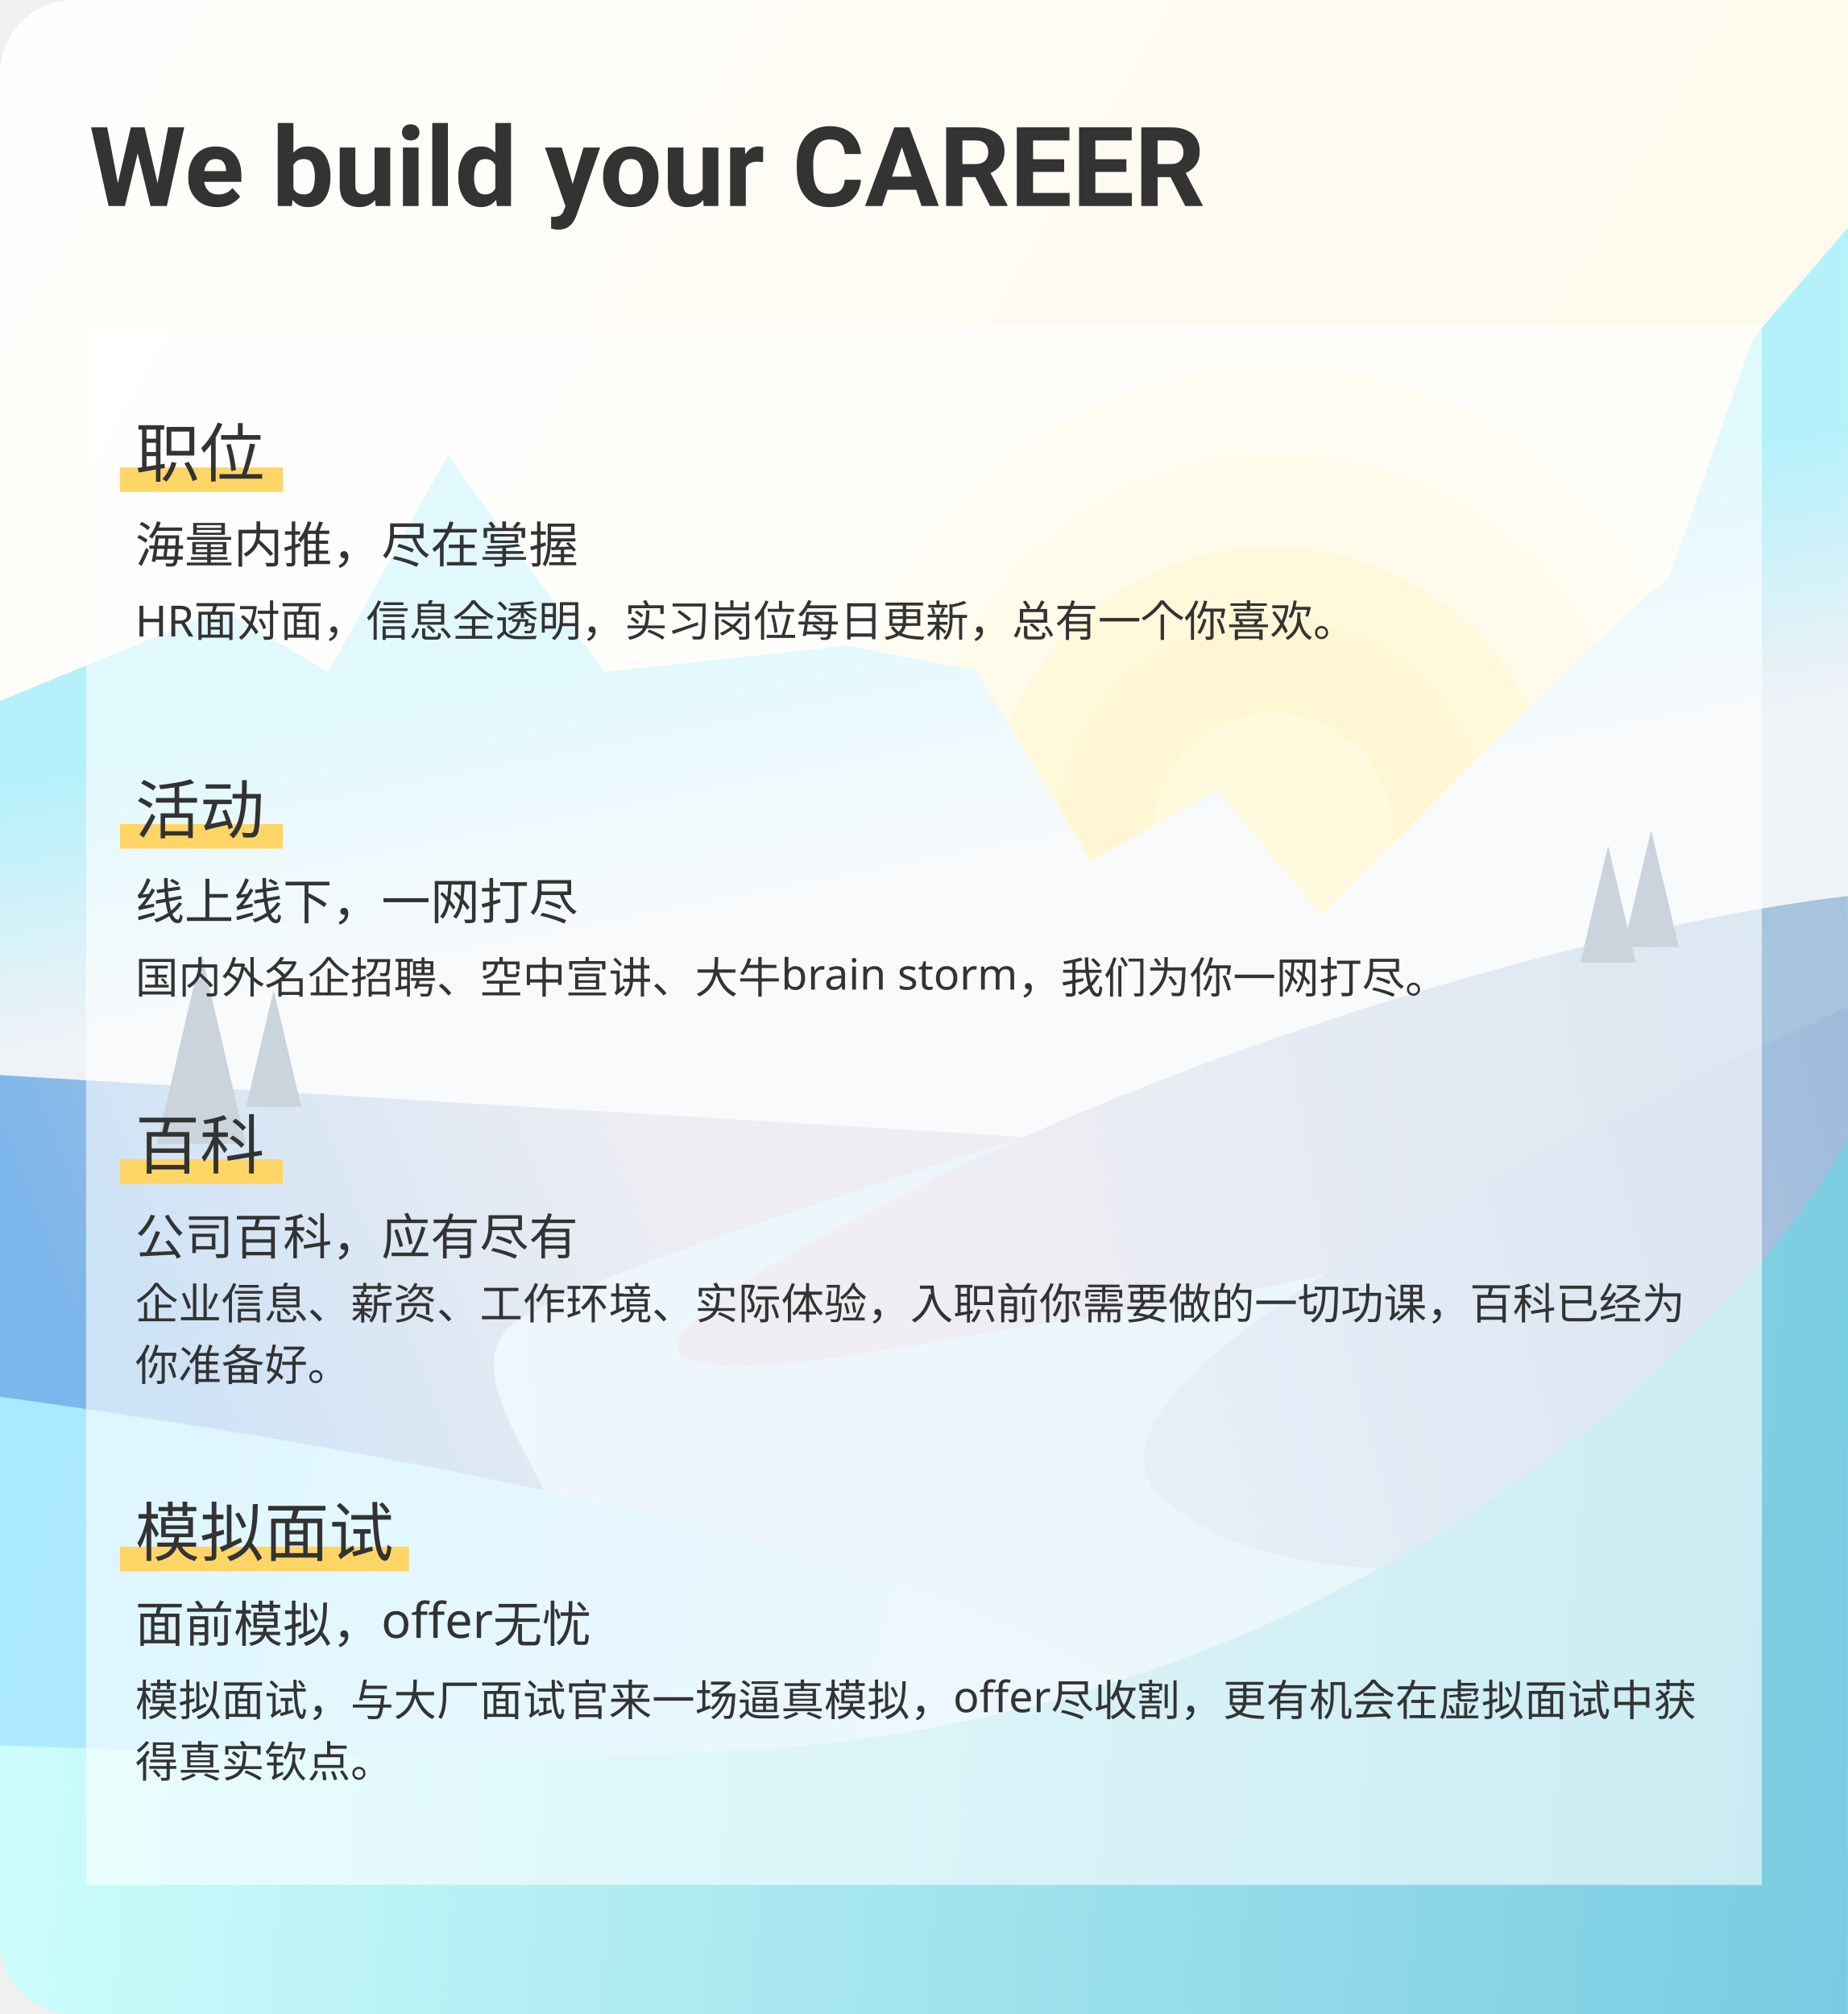
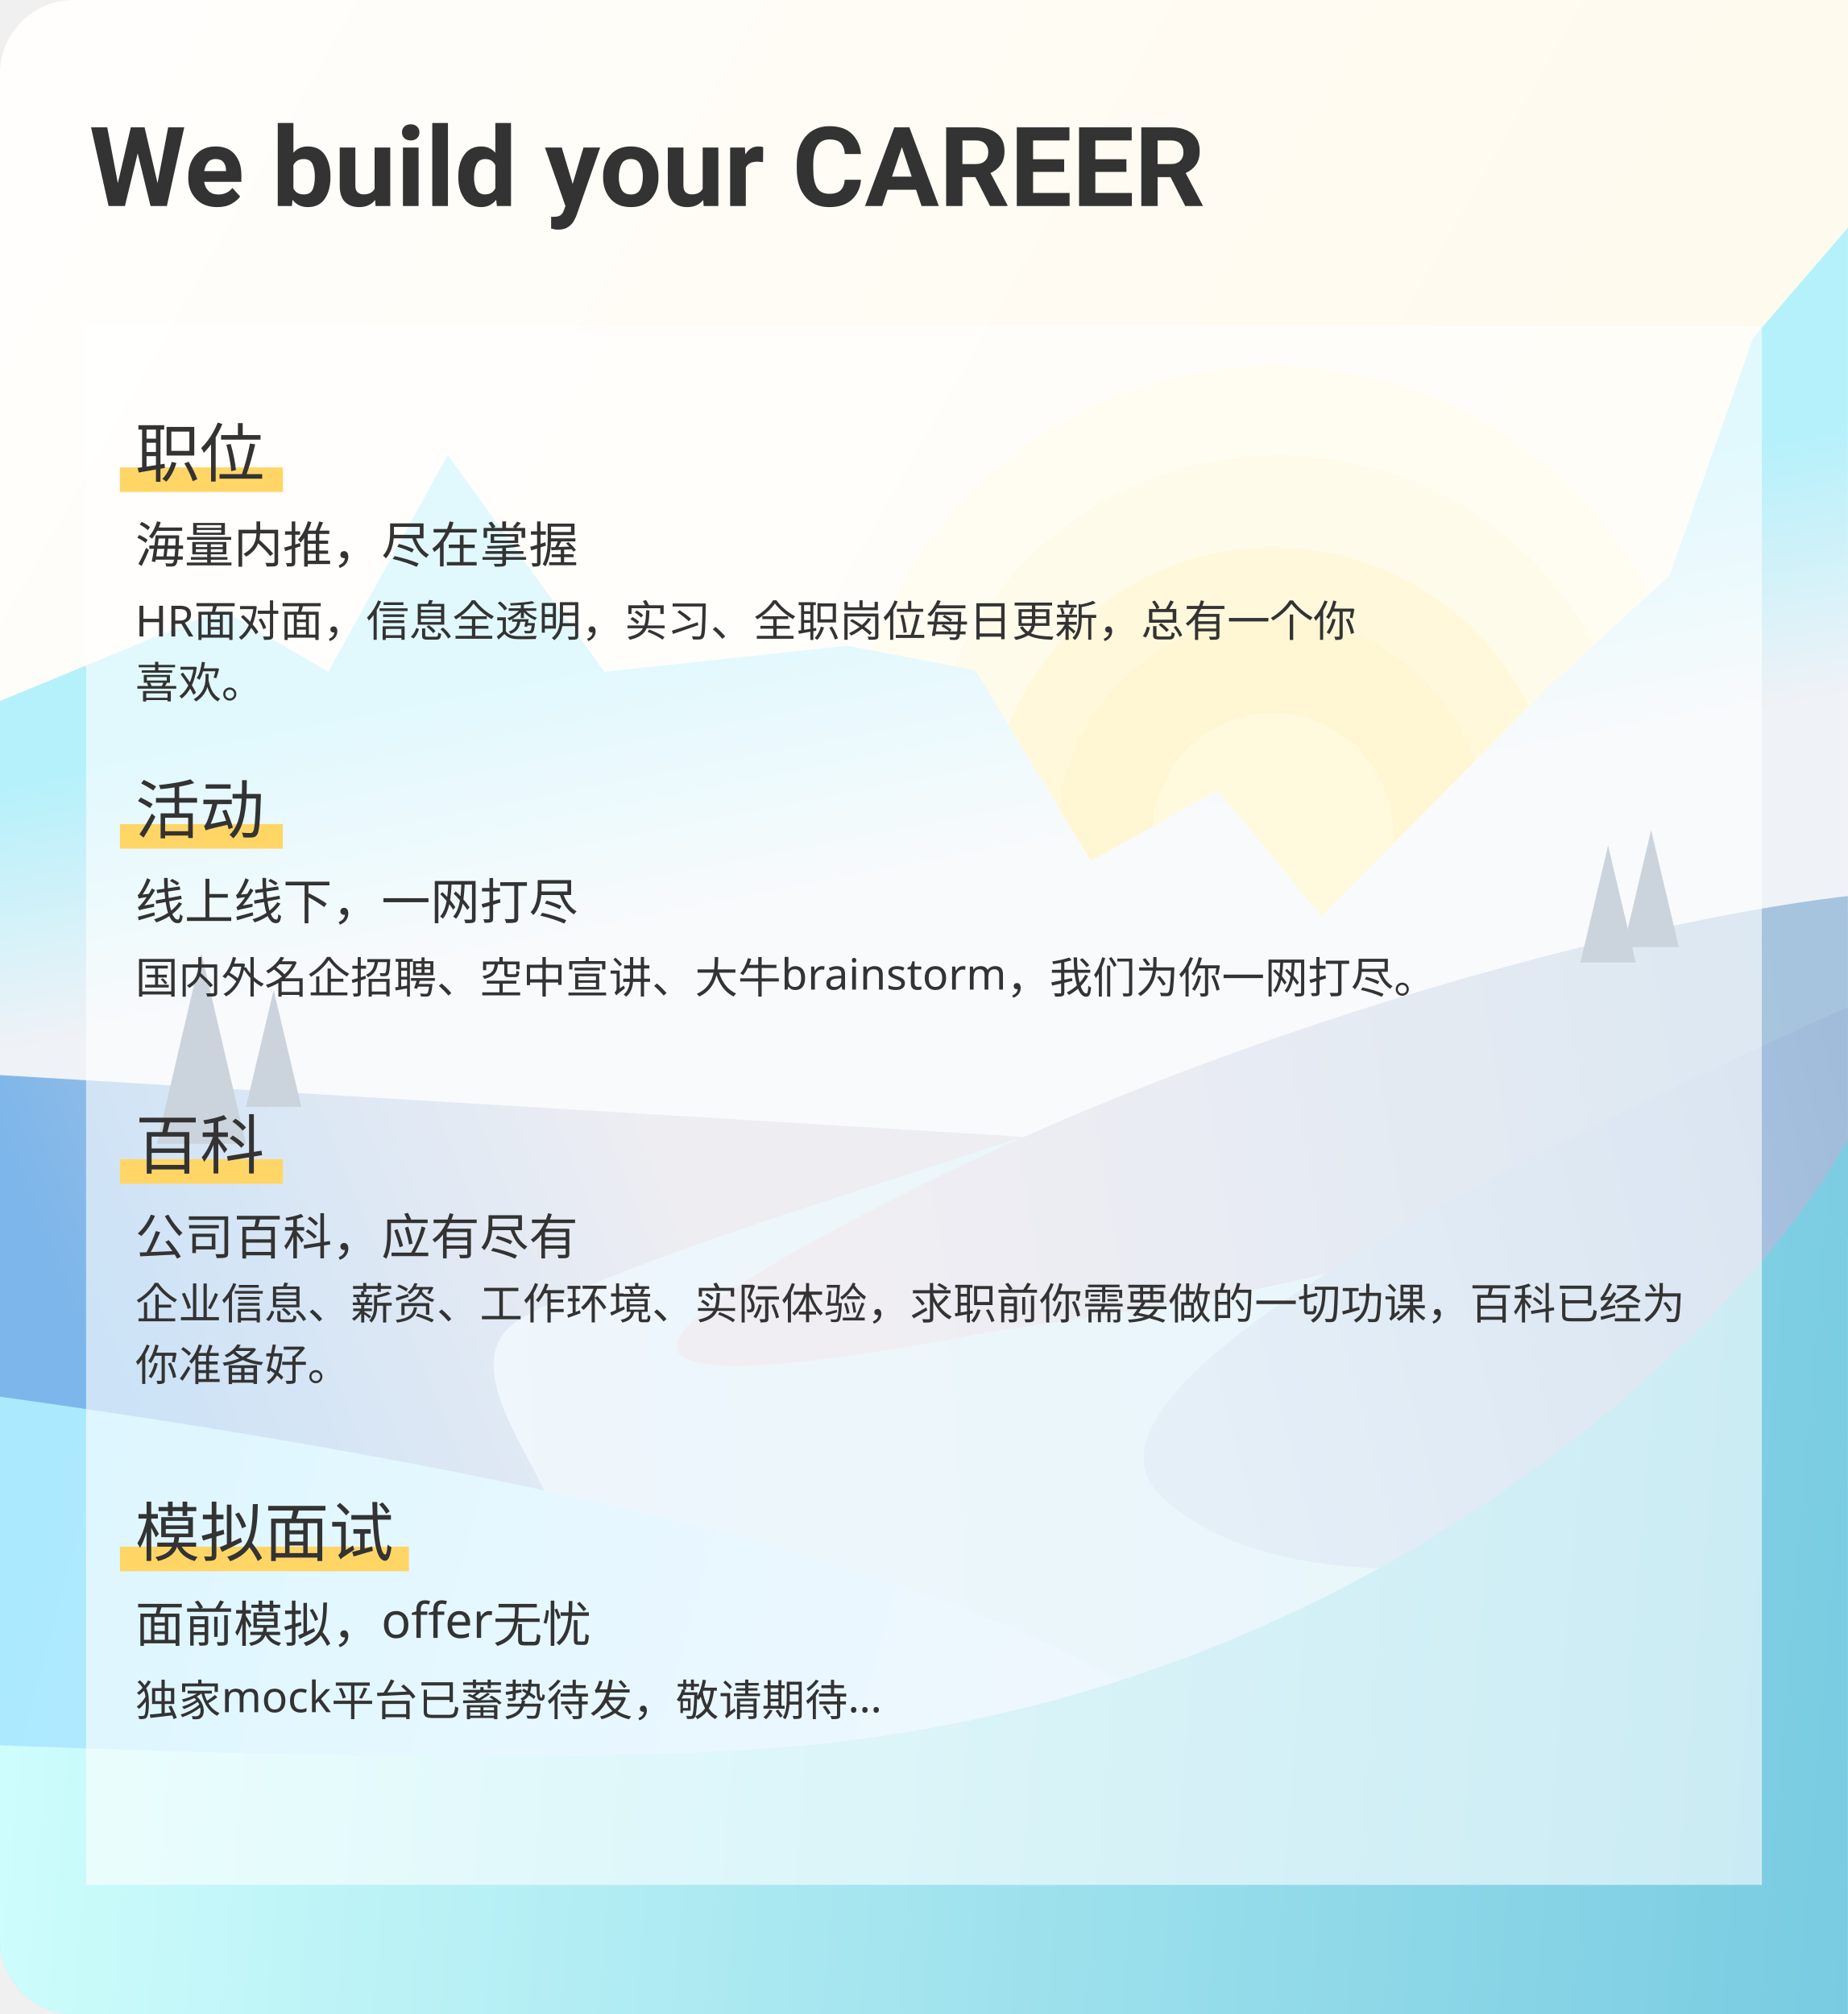
<svg xmlns="http://www.w3.org/2000/svg" xmlns:xlink="http://www.w3.org/1999/xlink" width="601px" height="655px" viewBox="0 0 601 655" version="1.1">
  <defs>
    <linearGradient x1="7.904%" y1="0%" x2="71.75%" y2="40.693%" id="linearGradient-1">
      <stop stop-color="#FFFEFC" offset="0%" />
      <stop stop-color="#FFFAEE" offset="100%" />
    </linearGradient>
    <path d="M24.159,0 L601.159,0 L601.159,0 L601.159,655 L24.159,655 C10.904,655 0.159,644.255 0.159,631 L0.159,24 C0.159,10.745 10.904,2.4348735e-15 24.159,0 Z" id="path-2" />
    <linearGradient x1="41.928%" y1="41.978%" x2="50%" y2="63.168%" id="linearGradient-4">
      <stop stop-color="#B4F1FB" offset="0%" />
      <stop stop-color="#EFF2F7" offset="100%" />
    </linearGradient>
    <linearGradient x1="0%" y1="53.148%" x2="95.878%" y2="50%" id="linearGradient-5">
      <stop stop-color="#DAE8F9" offset="0%" />
      <stop stop-color="#BEE8F0" offset="100%" />
    </linearGradient>
    <linearGradient x1="72%" y1="44.345%" x2="17.392%" y2="53.344%" id="linearGradient-6">
      <stop stop-color="#D1D2DF" offset="0%" />
      <stop stop-color="#7DB6EA" offset="100%" />
    </linearGradient>
    <linearGradient x1="16.515%" y1="37.694%" x2="93.011%" y2="47.992%" id="linearGradient-7">
      <stop stop-color="#ABE9FF" offset="0%" />
      <stop stop-color="#DBECFD" offset="100%" />
    </linearGradient>
    <linearGradient x1="12.309%" y1="52.577%" x2="89.106%" y2="47.795%" id="linearGradient-8">
      <stop stop-color="#DAD5E1" offset="0%" />
      <stop stop-color="#A6C4DE" offset="100%" />
    </linearGradient>
    <linearGradient x1="92.207%" y1="43.497%" x2="0%" y2="60.371%" id="linearGradient-9">
      <stop stop-color="#A1BBDB" offset="0%" />
      <stop stop-color="#BED8ED" offset="100%" />
    </linearGradient>
    <linearGradient x1="6.72%" y1="51.075%" x2="95.144%" y2="54.746%" id="linearGradient-10">
      <stop stop-color="#D1FFFD" offset="0%" />
      <stop stop-color="#78CBE1" offset="100%" />
    </linearGradient>
  </defs>
  <g id="注册流程优化" stroke="none" stroke-width="1" fill="none" fill-rule="evenodd">
    <g id="登录页面备份" transform="translate(-360, -125)">
      <g id="编组-10" transform="translate(359.8408, 125)">
        <g id="编组-9">
          <g id="编组-8">
            <g id="编组-7">
              <mask id="mask-3" fill="white">
                <use xlink:href="#path-2" />
              </mask>
              <use id="蒙版" fill="url(#linearGradient-1)" xlink:href="#path-2" />
              <circle id="椭圆形备份-3" fill-opacity="0.62" fill="#FDF0C1" mask="url(#mask-3)" transform="translate(416.1592, 264) rotate(-360) translate(-416.1592, -264) " cx="416.159" cy="264" r="116" />
              <circle id="椭圆形备份-4" fill-opacity="0.51" fill="#FFF3C9" mask="url(#mask-3)" transform="translate(414.1592, 257) rotate(-360) translate(-414.1592, -257) " cx="414.159" cy="257" r="138" />
              <circle id="椭圆形备份" fill-opacity="0.58" fill="#FFEA88" mask="url(#mask-3)" transform="translate(414.1592, 271) rotate(-360) translate(-414.1592, -271) " cx="414.159" cy="271" r="70" />
              <circle id="椭圆形备份-2" fill-opacity="0.58" fill="#FFEA88" mask="url(#mask-3)" transform="translate(414.1592, 271) rotate(-360) translate(-414.1592, -271) " cx="414.159" cy="271" r="93" />
              <circle id="椭圆形" fill="#FFF3AD" mask="url(#mask-3)" cx="414.159" cy="271" r="39" />
              <polygon id="路径-11" fill="url(#linearGradient-4)" mask="url(#mask-3)" points="0.159 228 72.183 198.234 106.93 218.5 145.767 148 196.731 218.5 275.701 210 317.4 218 354.981 280 396.159 257 429.91 298 504.14 223 543.159 187.211 570.269 109.939 612.668 60.701 612.668 366.993 -105 429" />
              <path d="M601.772,298 C258.637,382.028 86.113,444.966 84.199,486.815 C82.285,528.665 222.138,562.059 503.76,587 L656.929,566.648 L601.772,298 Z" id="路径-7" fill="url(#linearGradient-5)" mask="url(#mask-3)" />
              <path d="M-27.197,348 C215.013,362.546 335.196,369.819 333.353,369.819 C332.193,369.819 309.765,377.241 281.474,386.378 C242.348,399.014 191.871,415.816 169.705,428.762 C131.51,451.069 232.91,523.026 139.828,497.653 C77.773,480.739 17.217,465.146 -41.841,450.874 L-27.197,348 Z" id="路径-10" fill="url(#linearGradient-6)" mask="url(#mask-3)" />
              <path d="M-38.905,449 C258.471,487.314 409.493,539.981 414.159,607 C418.826,674.019 253.124,703.044 -82.947,694.073 L-38.905,449 Z" id="路径-6" fill="url(#linearGradient-7)" mask="url(#mask-3)" />
              <path d="M300.659,385 C431.953,320 591.272,285.722 634.262,290.168 C661.596,292.995 578.367,357.867 479.626,398.65 C423.072,422.009 353.406,427.418 316.851,434.218 C216.474,452.891 169.365,450 300.659,385 Z" id="路径-9" fill="url(#linearGradient-8)" mask="url(#mask-3)" />
              <path d="M601.159,327.5 C423.675,407.035 349.342,460.202 378.159,487 C406.976,513.798 465.986,517.465 555.189,498 L636.159,329 L601.159,327.5 Z" id="路径-8" fill="url(#linearGradient-9)" mask="url(#mask-3)" />
              <path d="M-15.269,567 C121.655,572.608 216.131,572.608 268.159,567 C456.594,546.689 572.403,424.08 601.159,370.55 C641.826,294.85 653.493,407.176 636.159,707.529 L-65.841,707.529 L-15.269,567 Z" id="路径-5" fill="url(#linearGradient-10)" mask="url(#mask-3)" />
              <polygon id="三角形" fill="#7C93A8" mask="url(#mask-3)" points="65.659 310 80.159 372 51.159 372" />
              <polygon id="三角形备份" fill="#7C93A8" mask="url(#mask-3)" points="89.159 322 98.159 360 80.159 360" />
              <polygon id="三角形备份-2" fill="#7C93A8" mask="url(#mask-3)" points="523.159 275 532.159 313 514.159 313" />
              <polygon id="三角形备份-3" fill="#7C93A8" mask="url(#mask-3)" points="537.159 270 546.159 308 528.159 308" />
            </g>
          </g>
          <rect id="矩形" fill-opacity="0.6" fill="#FFFFFF" x="28.159" y="106" width="545" height="507" />
          <text id="We-build-your-CAREER" font-family="Roboto-Black, Roboto" font-size="36" font-weight="700" fill="#333333">
            <tspan x="29.159" y="67">We build your CAREER</tspan>
          </text>
-           <text id="模拟面试，与大厂面试官来一场逼真模拟，o" font-family="PingFangSC-Regular, PingFang SC" font-size="14" font-weight="normal" fill="#333333">
-             <tspan x="44.159" y="558">模拟面试，与大厂面试官来一场逼真模拟，offer尽收割，更有机会在虚拟面试中获</tspan>
-             <tspan x="44.159" y="578">得真实钦点。 </tspan>
+           <text id="独家mock平台已蓄势待发，敬请期待…" font-family="PingFangSC-Regular, PingFang SC" font-size="14" font-weight="normal" fill="#333333">
+             <tspan x="44.159" y="558">独家mock平台已蓄势待发，敬请期待…</tspan>
          </text>
          <text id="面前模拟，offer无忧" font-family="PingFangSC-Medium, PingFang SC" font-size="16" font-weight="400" fill="#333333">
            <tspan x="44.159" y="534">面前模拟，offer无忧</tspan>
          </text>
-           <text id="企业信息、薪资、工作环境、实际体验，入职" font-family="PingFangSC-Regular, PingFang SC" font-size="14" font-weight="normal" fill="#333333">
-             <tspan x="44.159" y="429">企业信息、薪资、工作环境、实际体验，入职前你需要做的一切功课，百科已经为</tspan>
+           <text id="企业信息、薪资、工作环境、实际体验，求职" font-family="PingFangSC-Regular, PingFang SC" font-size="14" font-weight="normal" fill="#333333">
+             <tspan x="44.159" y="429">企业信息、薪资、工作环境、实际体验，求职前你需要做的一切功课，百科已经为</tspan>
            <tspan x="44.159" y="449">你准备好。</tspan>
          </text>
          <text id="公司百科，应有尽有" font-family="PingFangSC-Medium, PingFang SC" font-size="16" font-weight="400" fill="#333333">
            <tspan x="44.159" y="408">公司百科，应有尽有</tspan>
          </text>
          <text id="国内外名企招聘、空中宣讲、大牛brain" font-family="PingFangSC-Regular, PingFang SC" font-size="14" font-weight="normal" fill="#333333">
-             <tspan x="44.159" y="323">国内外名企招聘、空中宣讲、大牛brain storm，我们为你一网打尽。</tspan>
+             <tspan x="44.159" y="323">国内外名企招聘、空中宣讲、大牛brainstorm，我们为你一网打尽。</tspan>
          </text>
          <text id="线上线下，一网打尽" font-family="PingFangSC-Medium, PingFang SC" font-size="16" font-weight="400" fill="#333333">
            <tspan x="44.159" y="299">线上线下，一网打尽</tspan>
          </text>
          <rect id="矩形" fill="#FFD666" x="39.159" y="152" width="53" height="8" />
          <rect id="矩形备份-11" fill="#FFD666" x="39.159" y="268" width="53" height="8" />
          <rect id="矩形备份-12" fill="#FFD666" x="39.159" y="377" width="53" height="8" />
          <rect id="矩形备份-13" fill="#FFD666" x="39.159" y="503" width="94" height="8" />
          <text id="职位" font-family="PingFangSC-Medium, PingFang SC" font-size="21" font-weight="400" fill="#333333">
            <tspan x="44.159" y="155">职位</tspan>
          </text>
          <text id="活动" font-family="PingFangSC-Medium, PingFang SC" font-size="21" font-weight="400" fill="#333333">
            <tspan x="44.159" y="271">活动</tspan>
          </text>
          <text id="百科" font-family="PingFangSC-Medium, PingFang SC" font-size="21" font-weight="400" fill="#333333">
            <tspan x="44.159" y="380">百科</tspan>
          </text>
          <text id="模拟面试" font-family="PingFangSC-Medium, PingFang SC" font-size="21" font-weight="400" fill="#333333">
            <tspan x="44.159" y="506">模拟面试</tspan>
          </text>
          <text id="海量内推，尽在掌握" font-family="PingFangSC-Medium, PingFang SC" font-size="16" font-weight="400" fill="#333333">
            <tspan x="44.159" y="183">海量内推，尽在掌握</tspan>
          </text>
-           <text id="HR面对面，信息全透明，实习岗位每日更新" font-family="PingFangSC-Regular, PingFang SC" font-size="14" font-weight="normal" fill="#333333">
-             <tspan x="44.159" y="207">HR面对面，信息全透明，实习岗位每日更新，总有一个你喜欢。</tspan>
+           <text id="HR面对面，信息全透明，实习、全职岗位每" font-family="PingFangSC-Regular, PingFang SC" font-size="14" font-weight="normal" fill="#333333">
+             <tspan x="44.159" y="207">HR面对面，信息全透明，实习、全职岗位每日更新，总有一个你</tspan>
+             <tspan x="44.159" y="227">喜欢。</tspan>
          </text>
        </g>
      </g>
    </g>
  </g>
</svg>
